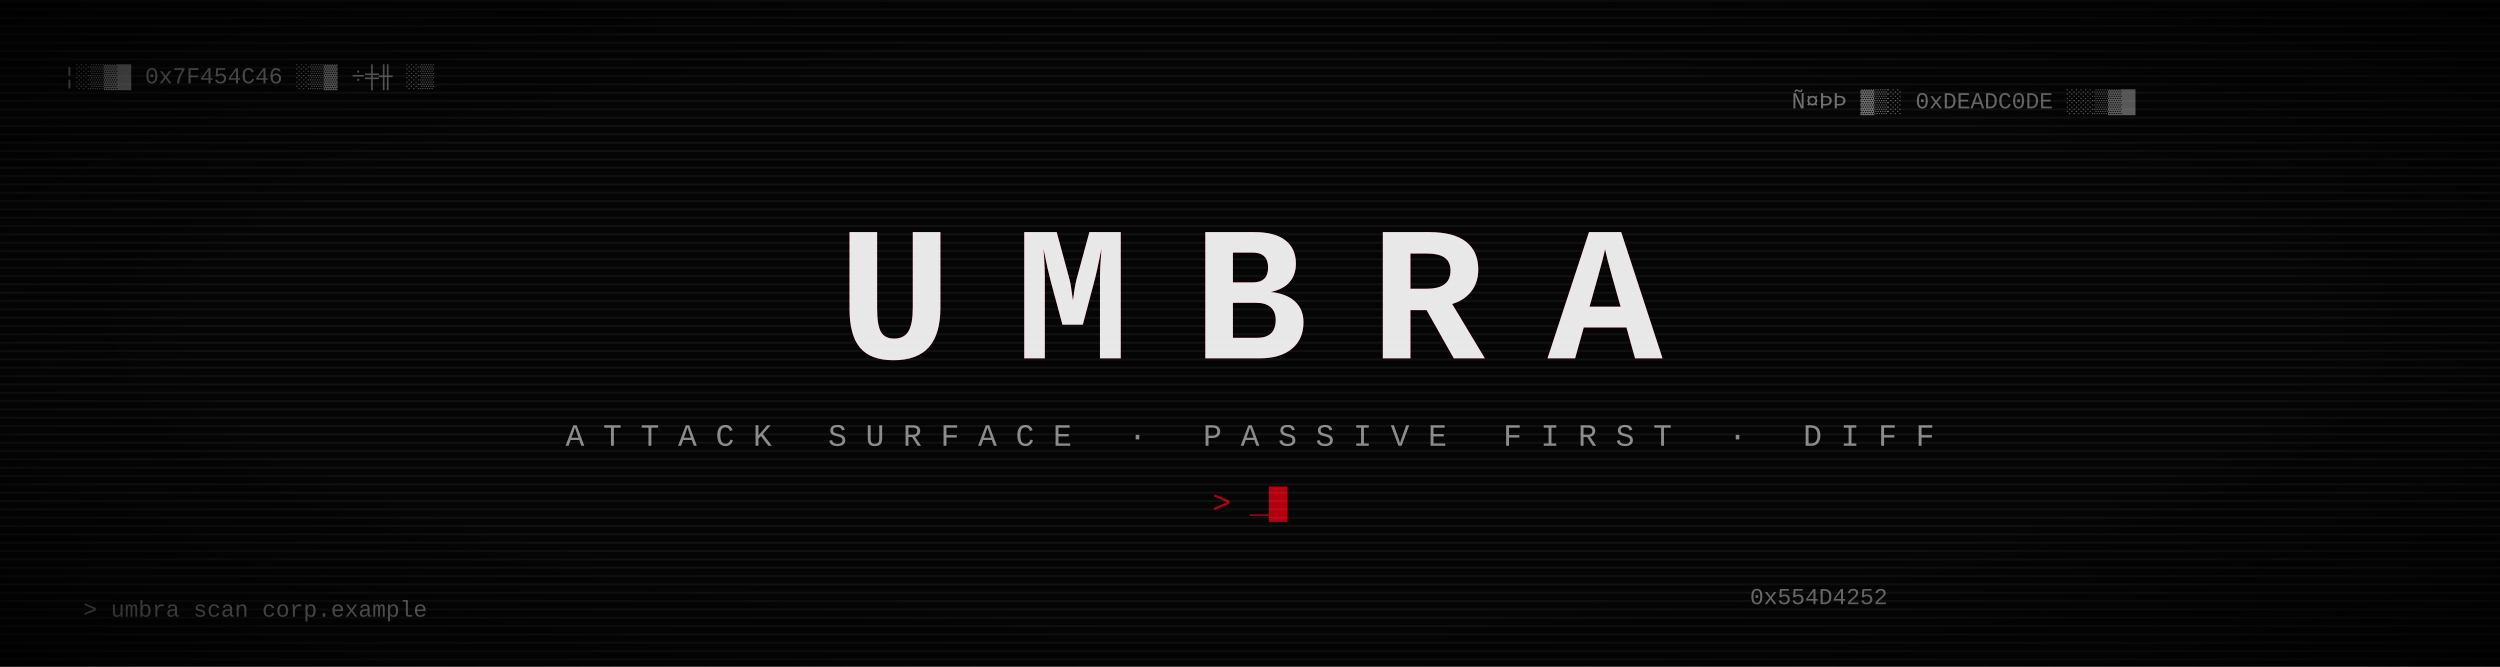
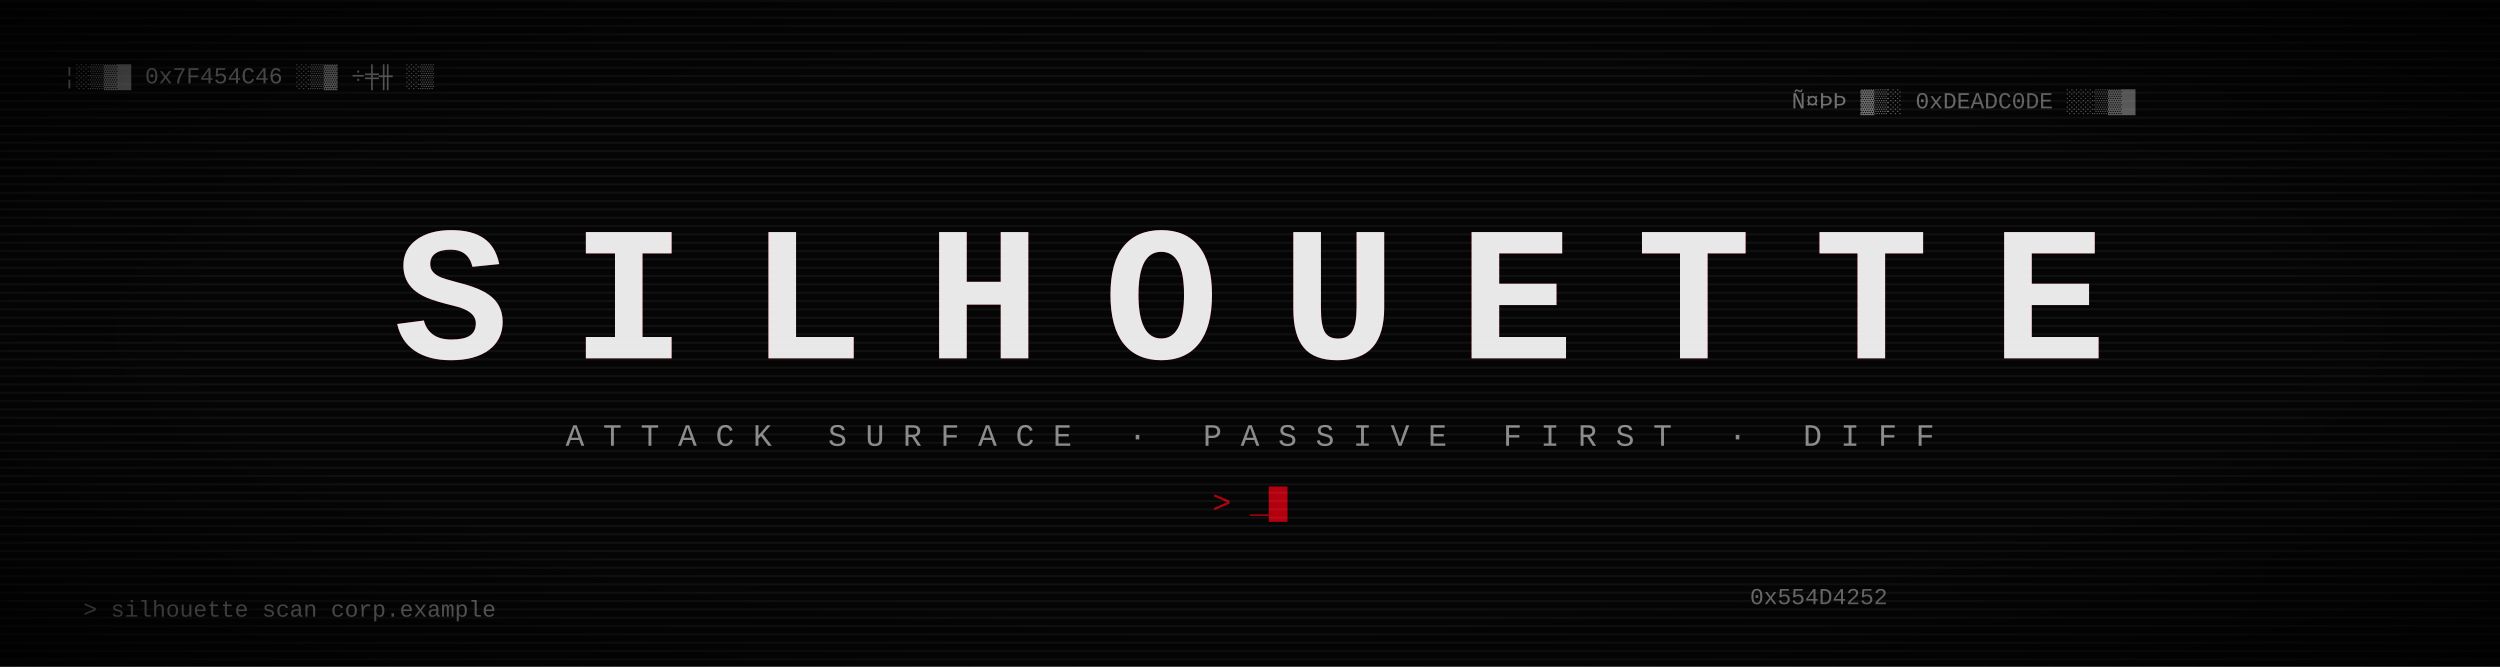
<svg xmlns="http://www.w3.org/2000/svg" viewBox="0 0 1200 320" width="1200" height="320">
  <defs>
    <pattern id="scan" width="4" height="4" patternUnits="userSpaceOnUse">
      <rect width="4" height="1" fill="#fff" opacity="0.045" />
    </pattern>
    <radialGradient id="vig" cx="50%" cy="50%" r="75%">
      <stop offset="55%" stop-color="#000" stop-opacity="0" />
      <stop offset="100%" stop-color="#000" stop-opacity="0.9" />
    </radialGradient>
    <style>
      text { font-family: 'Courier New', monospace; }
      .ghost { animation: jitter 3.2s infinite steps(1); }
      .red   { animation: jitterR 3.2s infinite steps(1); }
      .blink { animation: blink 1.1s infinite steps(1); }
      .noise { animation: noise 0.9s infinite steps(1); }
      @keyframes jitter  { 0%,92%,100%{transform:translate(0,0)} 93%{transform:translate(-6px,2px)} 95%{transform:translate(5px,-1px)} 97%{transform:translate(-2px,0)} }
      @keyframes jitterR { 0%,92%,100%{transform:translate(0,0);opacity:0} 93%{transform:translate(7px,-2px);opacity:.9} 95%{transform:translate(-6px,1px);opacity:.9} 97%{transform:translate(3px,0);opacity:.6} }
      @keyframes blink   { 0%,49%{opacity:1} 50%,100%{opacity:0} }
      @keyframes noise   { 0%{transform:translateY(0)} 25%{transform:translateY(-3px)} 50%{transform:translateY(2px)} 75%{transform:translateY(-1px)} }
    </style>
  </defs>
  <rect width="1200" height="320" fill="#050505" />
  <g class="noise" fill="#d9d9d9" opacity="0.5" font-size="11">
    <text x="30" y="40">¦░▒▓█ 0x7F454C46 ░▒▓ ÷╪╫ ░▒</text>
    <text x="860" y="52">Ñ¤ÞÞ ▓▒░ 0xDEADC0DE ░░▒▓█</text>
-     <text x="40" y="296">&gt; umbra scan corp.example</text>
+     <text x="40" y="296">&gt; silhouette scan corp.example</text>
    <text x="840" y="290">0x554D4252</text>
  </g>
  <g class="red">
-     <text x="600" y="172" text-anchor="middle" font-size="92" font-weight="700" fill="#b3000f" letter-spacing="30">UMBRA</text>
+     <text x="600" y="172" text-anchor="middle" font-size="92" font-weight="700" fill="#b3000f" letter-spacing="30">SILHOUETTE</text>
  </g>
  <g class="ghost">
-     <text x="600" y="172" text-anchor="middle" font-size="92" font-weight="700" fill="#e8e8e8" letter-spacing="30">UMBRA</text>
+     <text x="600" y="172" text-anchor="middle" font-size="92" font-weight="700" fill="#e8e8e8" letter-spacing="30">SILHOUETTE</text>
  </g>
  <text x="600" y="214" text-anchor="middle" font-size="15" fill="#8a8a8a" letter-spacing="9">ATTACK SURFACE  ·  PASSIVE FIRST  ·  DIFF</text>
  <text x="600" y="246" text-anchor="middle" font-size="15" fill="#b3000f">&gt; _<tspan class="blink">█</tspan>
  </text>
  <rect width="1200" height="320" fill="url(#scan)" />
  <rect width="1200" height="320" fill="url(#vig)" />
</svg>
